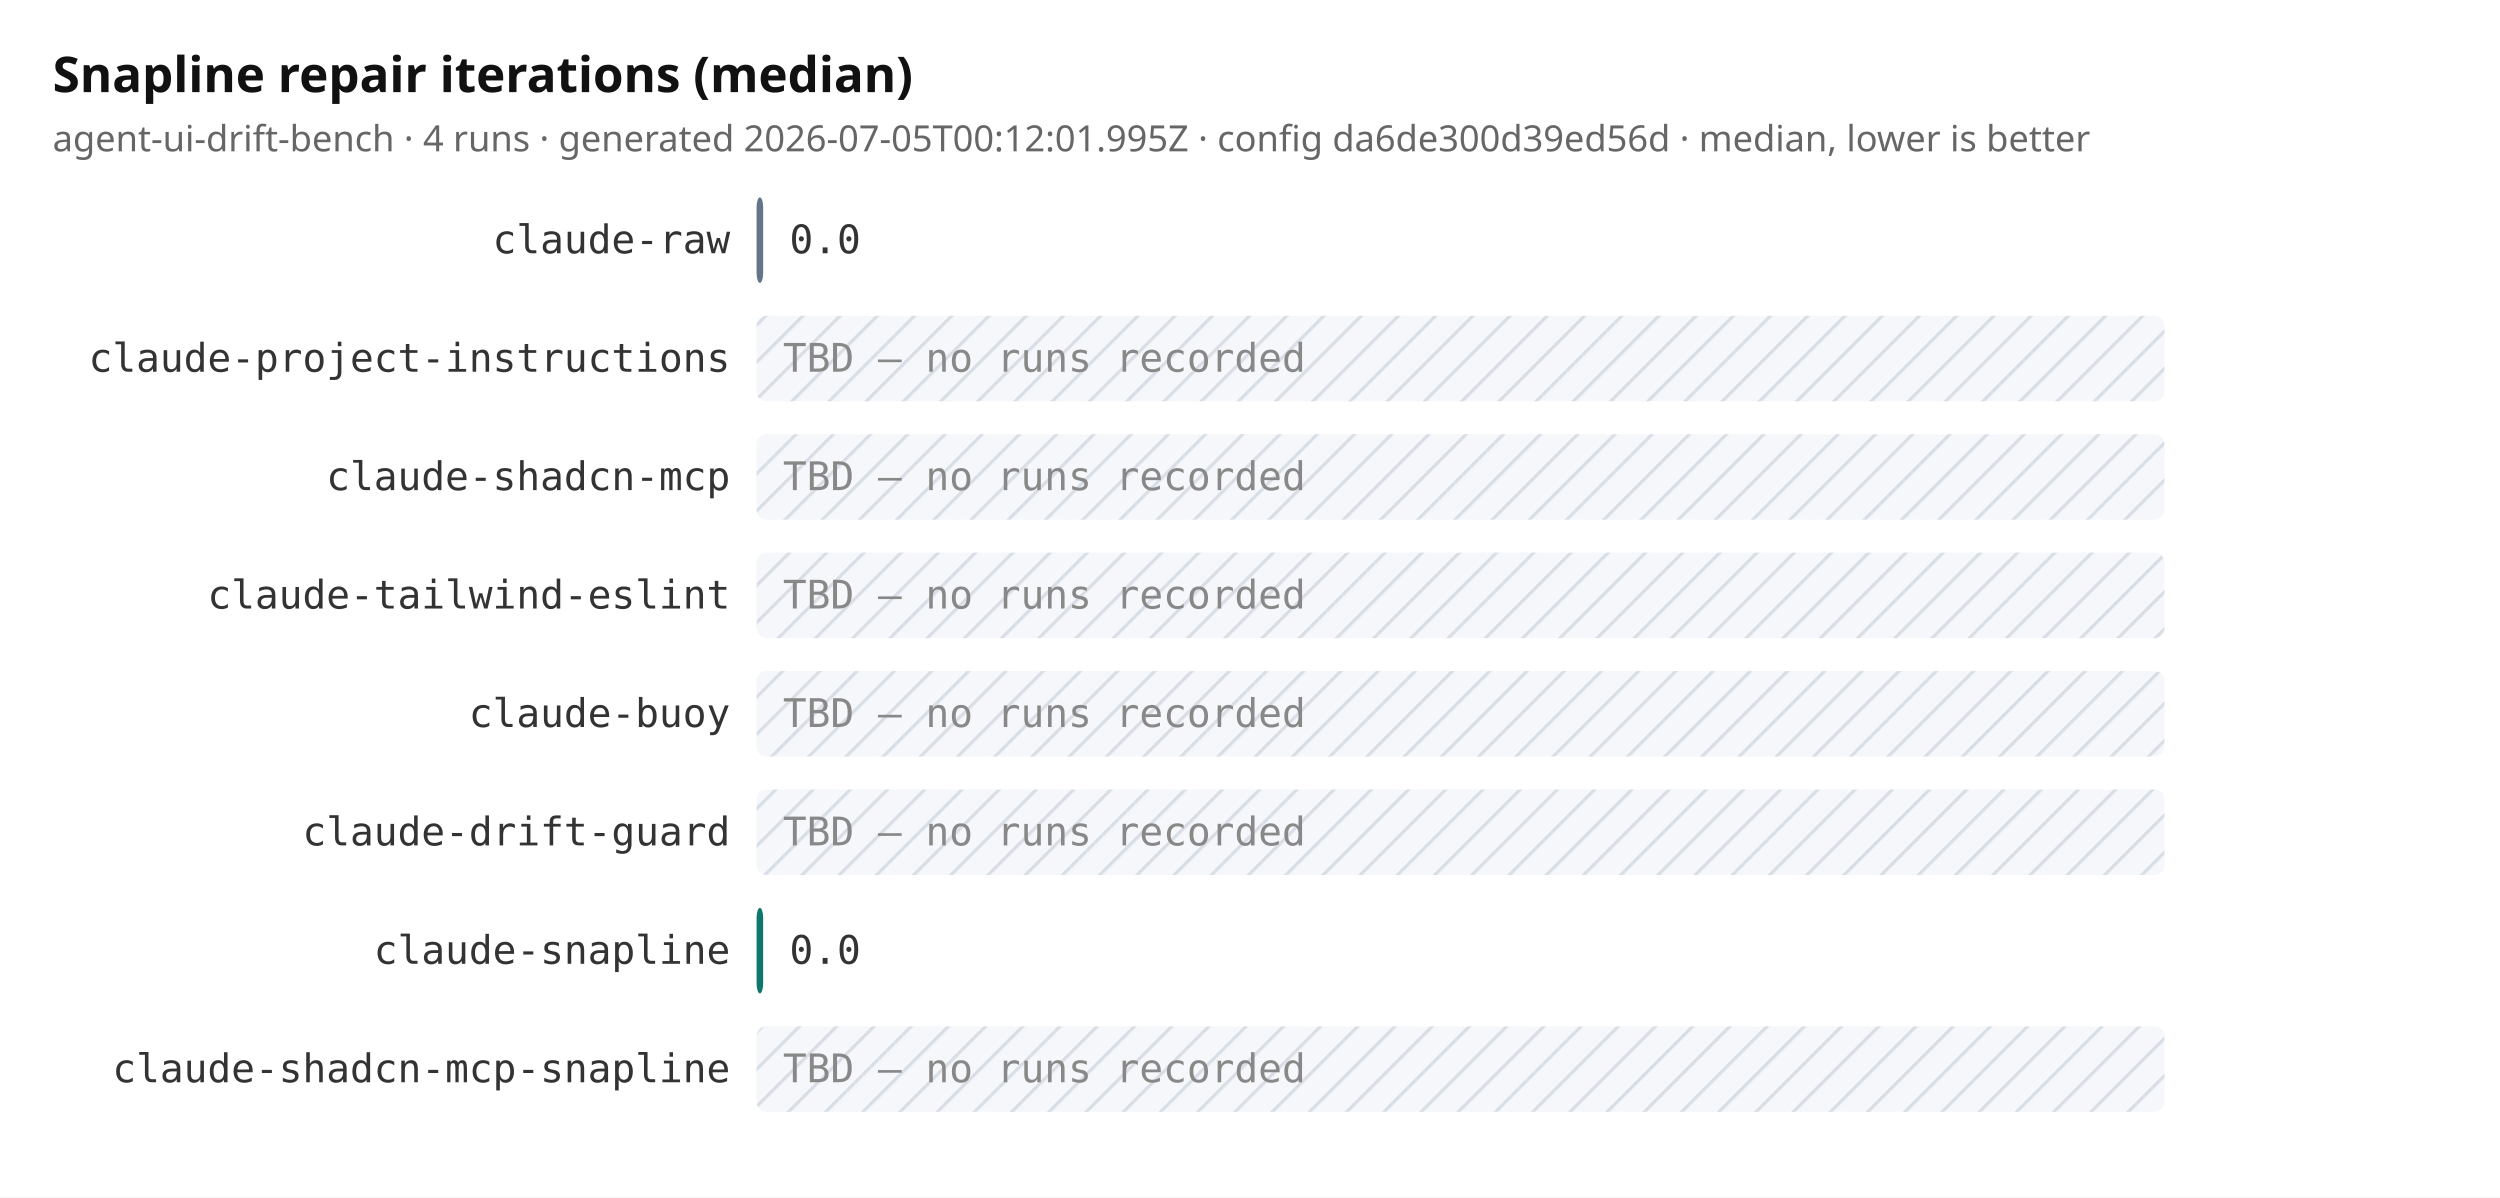
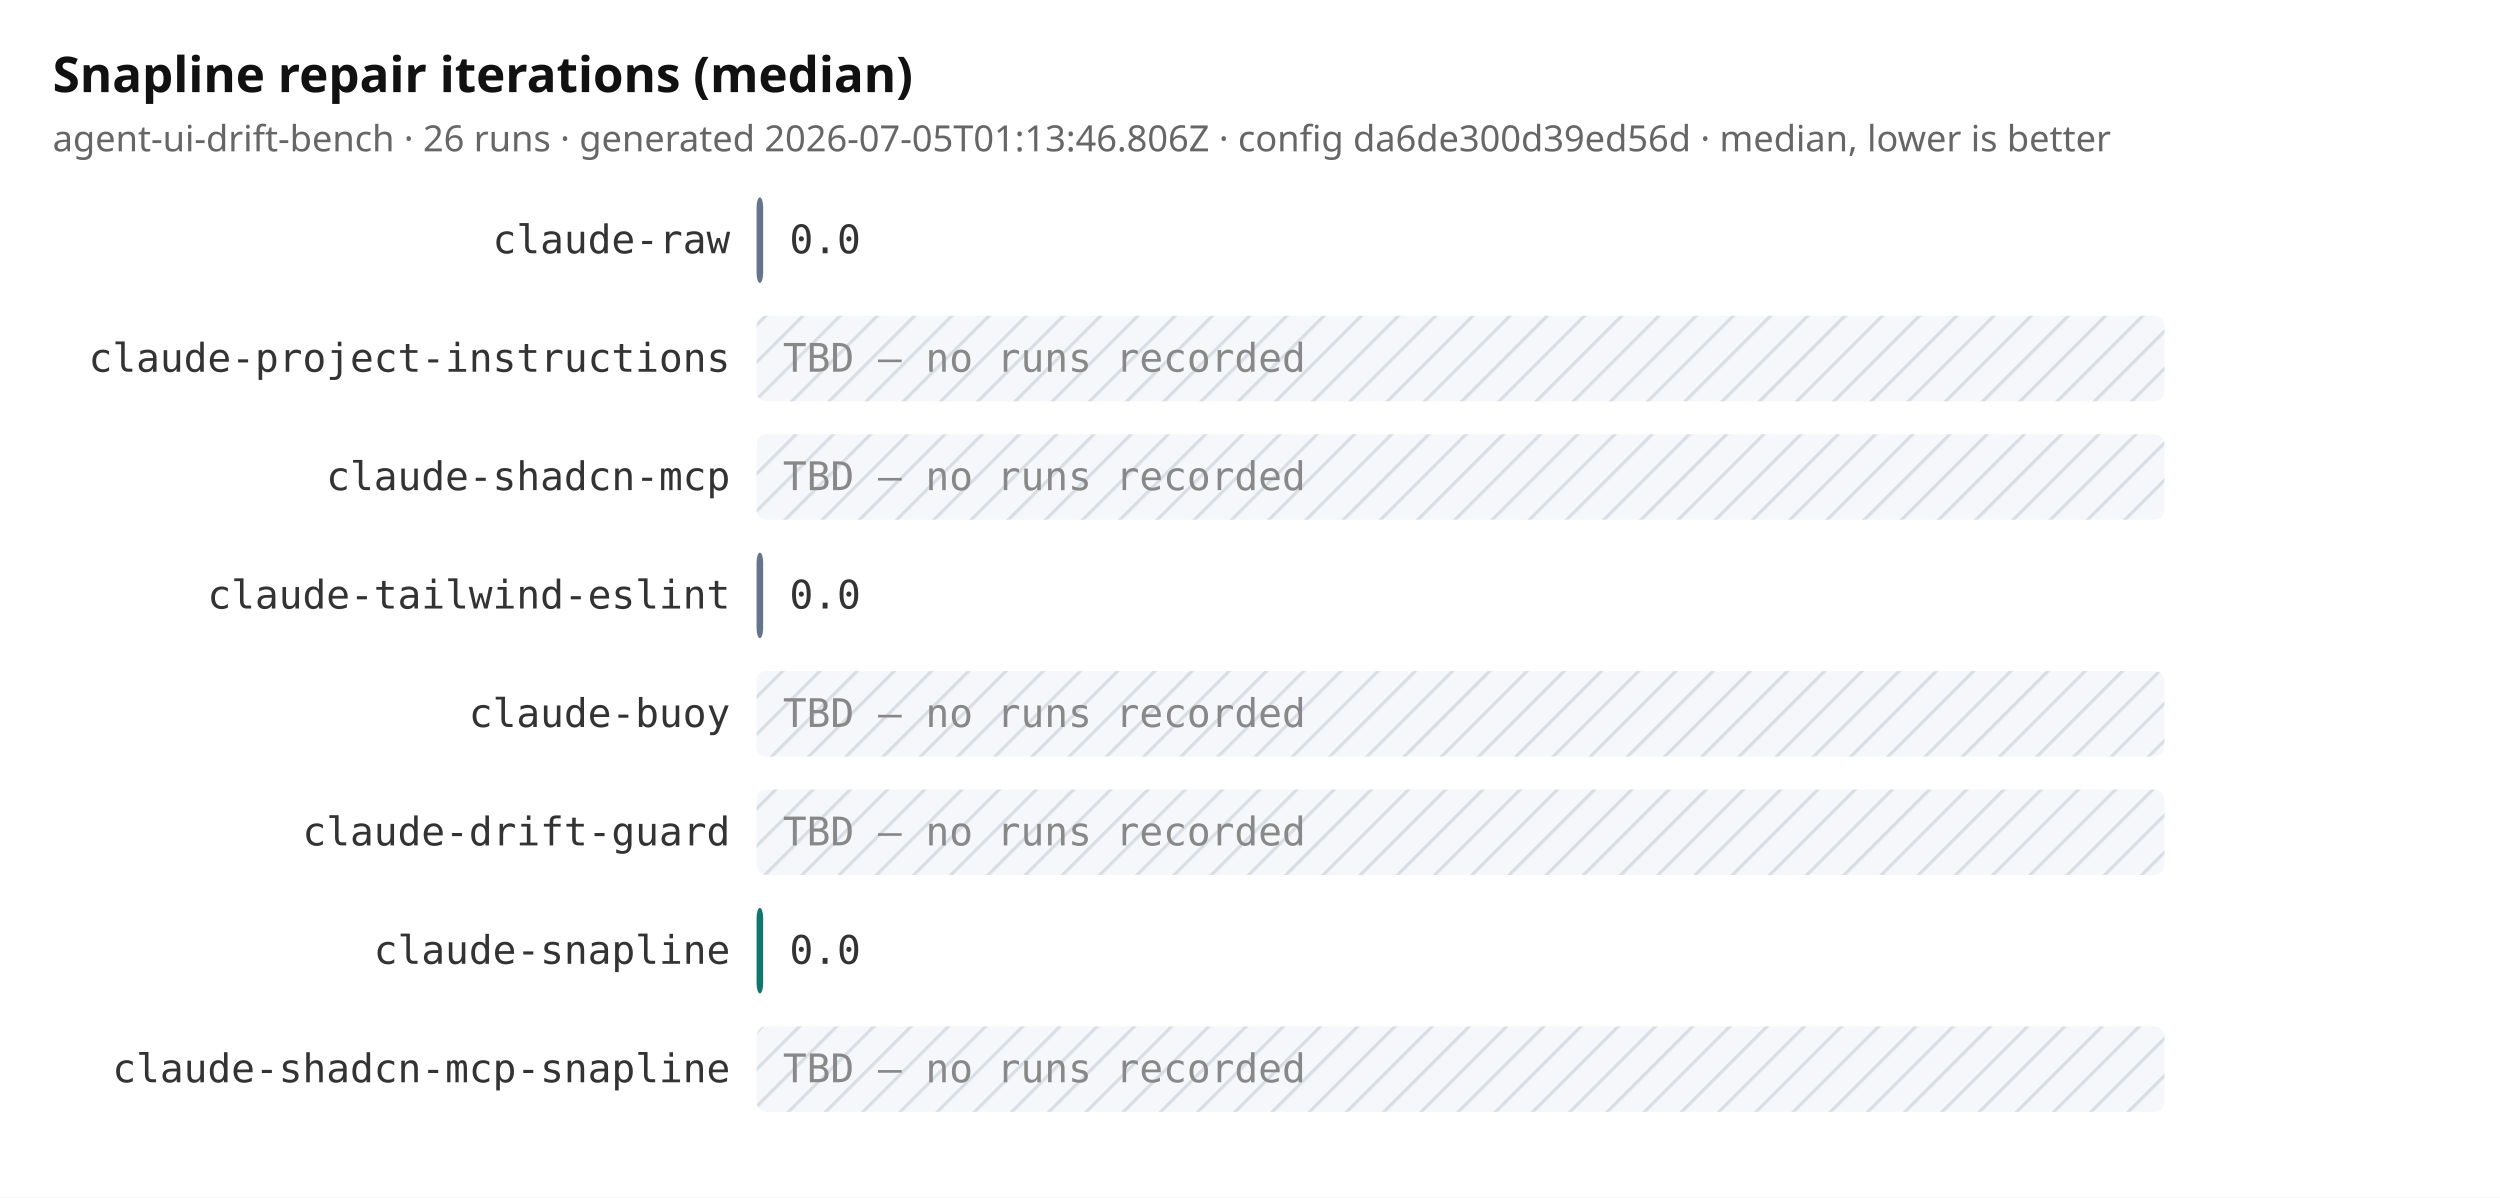
<svg xmlns="http://www.w3.org/2000/svg" width="760" height="364" viewBox="0 0 760 364" role="img" aria-label="Snapline repair iterations (median)">
  <defs>
    <pattern id="tbd" width="8" height="8" patternTransform="rotate(45)" patternUnits="userSpaceOnUse">
      <rect width="8" height="8" fill="#e2e8f0" />
      <line x1="0" y1="0" x2="0" y2="8" stroke="#94a3b8" stroke-width="2" />
    </pattern>
  </defs>
  <rect width="760" height="364" fill="#ffffff" />
  <text x="16" y="28" font-size="15" font-weight="bold" fill="#111" font-family="ui-sans-serif, system-ui">Snapline repair iterations (median)</text>
-   <text x="16" y="46" font-size="11" fill="#666" font-family="ui-sans-serif, system-ui">agent-ui-drift-bench · 4 runs · generated 2026-07-05T00:12:01.995Z · config da6de300d39ed56d · median, lower is better</text>
+   <text x="16" y="46" font-size="11" fill="#666" font-family="ui-sans-serif, system-ui">agent-ui-drift-bench · 26 runs · generated 2026-07-05T01:13:46.806Z · config da6de300d39ed56d · median, lower is better</text>
  <text x="222" y="77" text-anchor="end" font-size="12" fill="#333" font-family="ui-monospace, monospace">claude-raw</text>
  <rect x="230" y="60" width="2" height="26" fill="#64748b" rx="3" />
  <text x="240" y="77" font-size="12" fill="#333" font-family="ui-monospace, monospace">0.0</text>
  <text x="222" y="113" text-anchor="end" font-size="12" fill="#333" font-family="ui-monospace, monospace">claude-project-instructions</text>
  <rect x="230" y="96" width="428" height="26" fill="url(#tbd)" opacity="0.35" rx="3" />
  <text x="238" y="113" font-size="12" fill="#888" font-family="ui-monospace, monospace">TBD — no runs recorded</text>
  <text x="222" y="149" text-anchor="end" font-size="12" fill="#333" font-family="ui-monospace, monospace">claude-shadcn-mcp</text>
  <rect x="230" y="132" width="428" height="26" fill="url(#tbd)" opacity="0.35" rx="3" />
  <text x="238" y="149" font-size="12" fill="#888" font-family="ui-monospace, monospace">TBD — no runs recorded</text>
  <text x="222" y="185" text-anchor="end" font-size="12" fill="#333" font-family="ui-monospace, monospace">claude-tailwind-eslint</text>
-   <rect x="230" y="168" width="428" height="26" fill="url(#tbd)" opacity="0.35" rx="3" />
-   <text x="238" y="185" font-size="12" fill="#888" font-family="ui-monospace, monospace">TBD — no runs recorded</text>
+   <rect x="230" y="168" width="2" height="26" fill="#64748b" rx="3" />
+   <text x="240" y="185" font-size="12" fill="#333" font-family="ui-monospace, monospace">0.0</text>
  <text x="222" y="221" text-anchor="end" font-size="12" fill="#333" font-family="ui-monospace, monospace">claude-buoy</text>
  <rect x="230" y="204" width="428" height="26" fill="url(#tbd)" opacity="0.35" rx="3" />
  <text x="238" y="221" font-size="12" fill="#888" font-family="ui-monospace, monospace">TBD — no runs recorded</text>
  <text x="222" y="257" text-anchor="end" font-size="12" fill="#333" font-family="ui-monospace, monospace">claude-drift-guard</text>
  <rect x="230" y="240" width="428" height="26" fill="url(#tbd)" opacity="0.35" rx="3" />
  <text x="238" y="257" font-size="12" fill="#888" font-family="ui-monospace, monospace">TBD — no runs recorded</text>
  <text x="222" y="293" text-anchor="end" font-size="12" fill="#333" font-family="ui-monospace, monospace">claude-snapline</text>
  <rect x="230" y="276" width="2" height="26" fill="#0f766e" rx="3" />
  <text x="240" y="293" font-size="12" fill="#333" font-family="ui-monospace, monospace">0.0</text>
  <text x="222" y="329" text-anchor="end" font-size="12" fill="#333" font-family="ui-monospace, monospace">claude-shadcn-mcp-snapline</text>
  <rect x="230" y="312" width="428" height="26" fill="url(#tbd)" opacity="0.35" rx="3" />
  <text x="238" y="329" font-size="12" fill="#888" font-family="ui-monospace, monospace">TBD — no runs recorded</text>
</svg>
